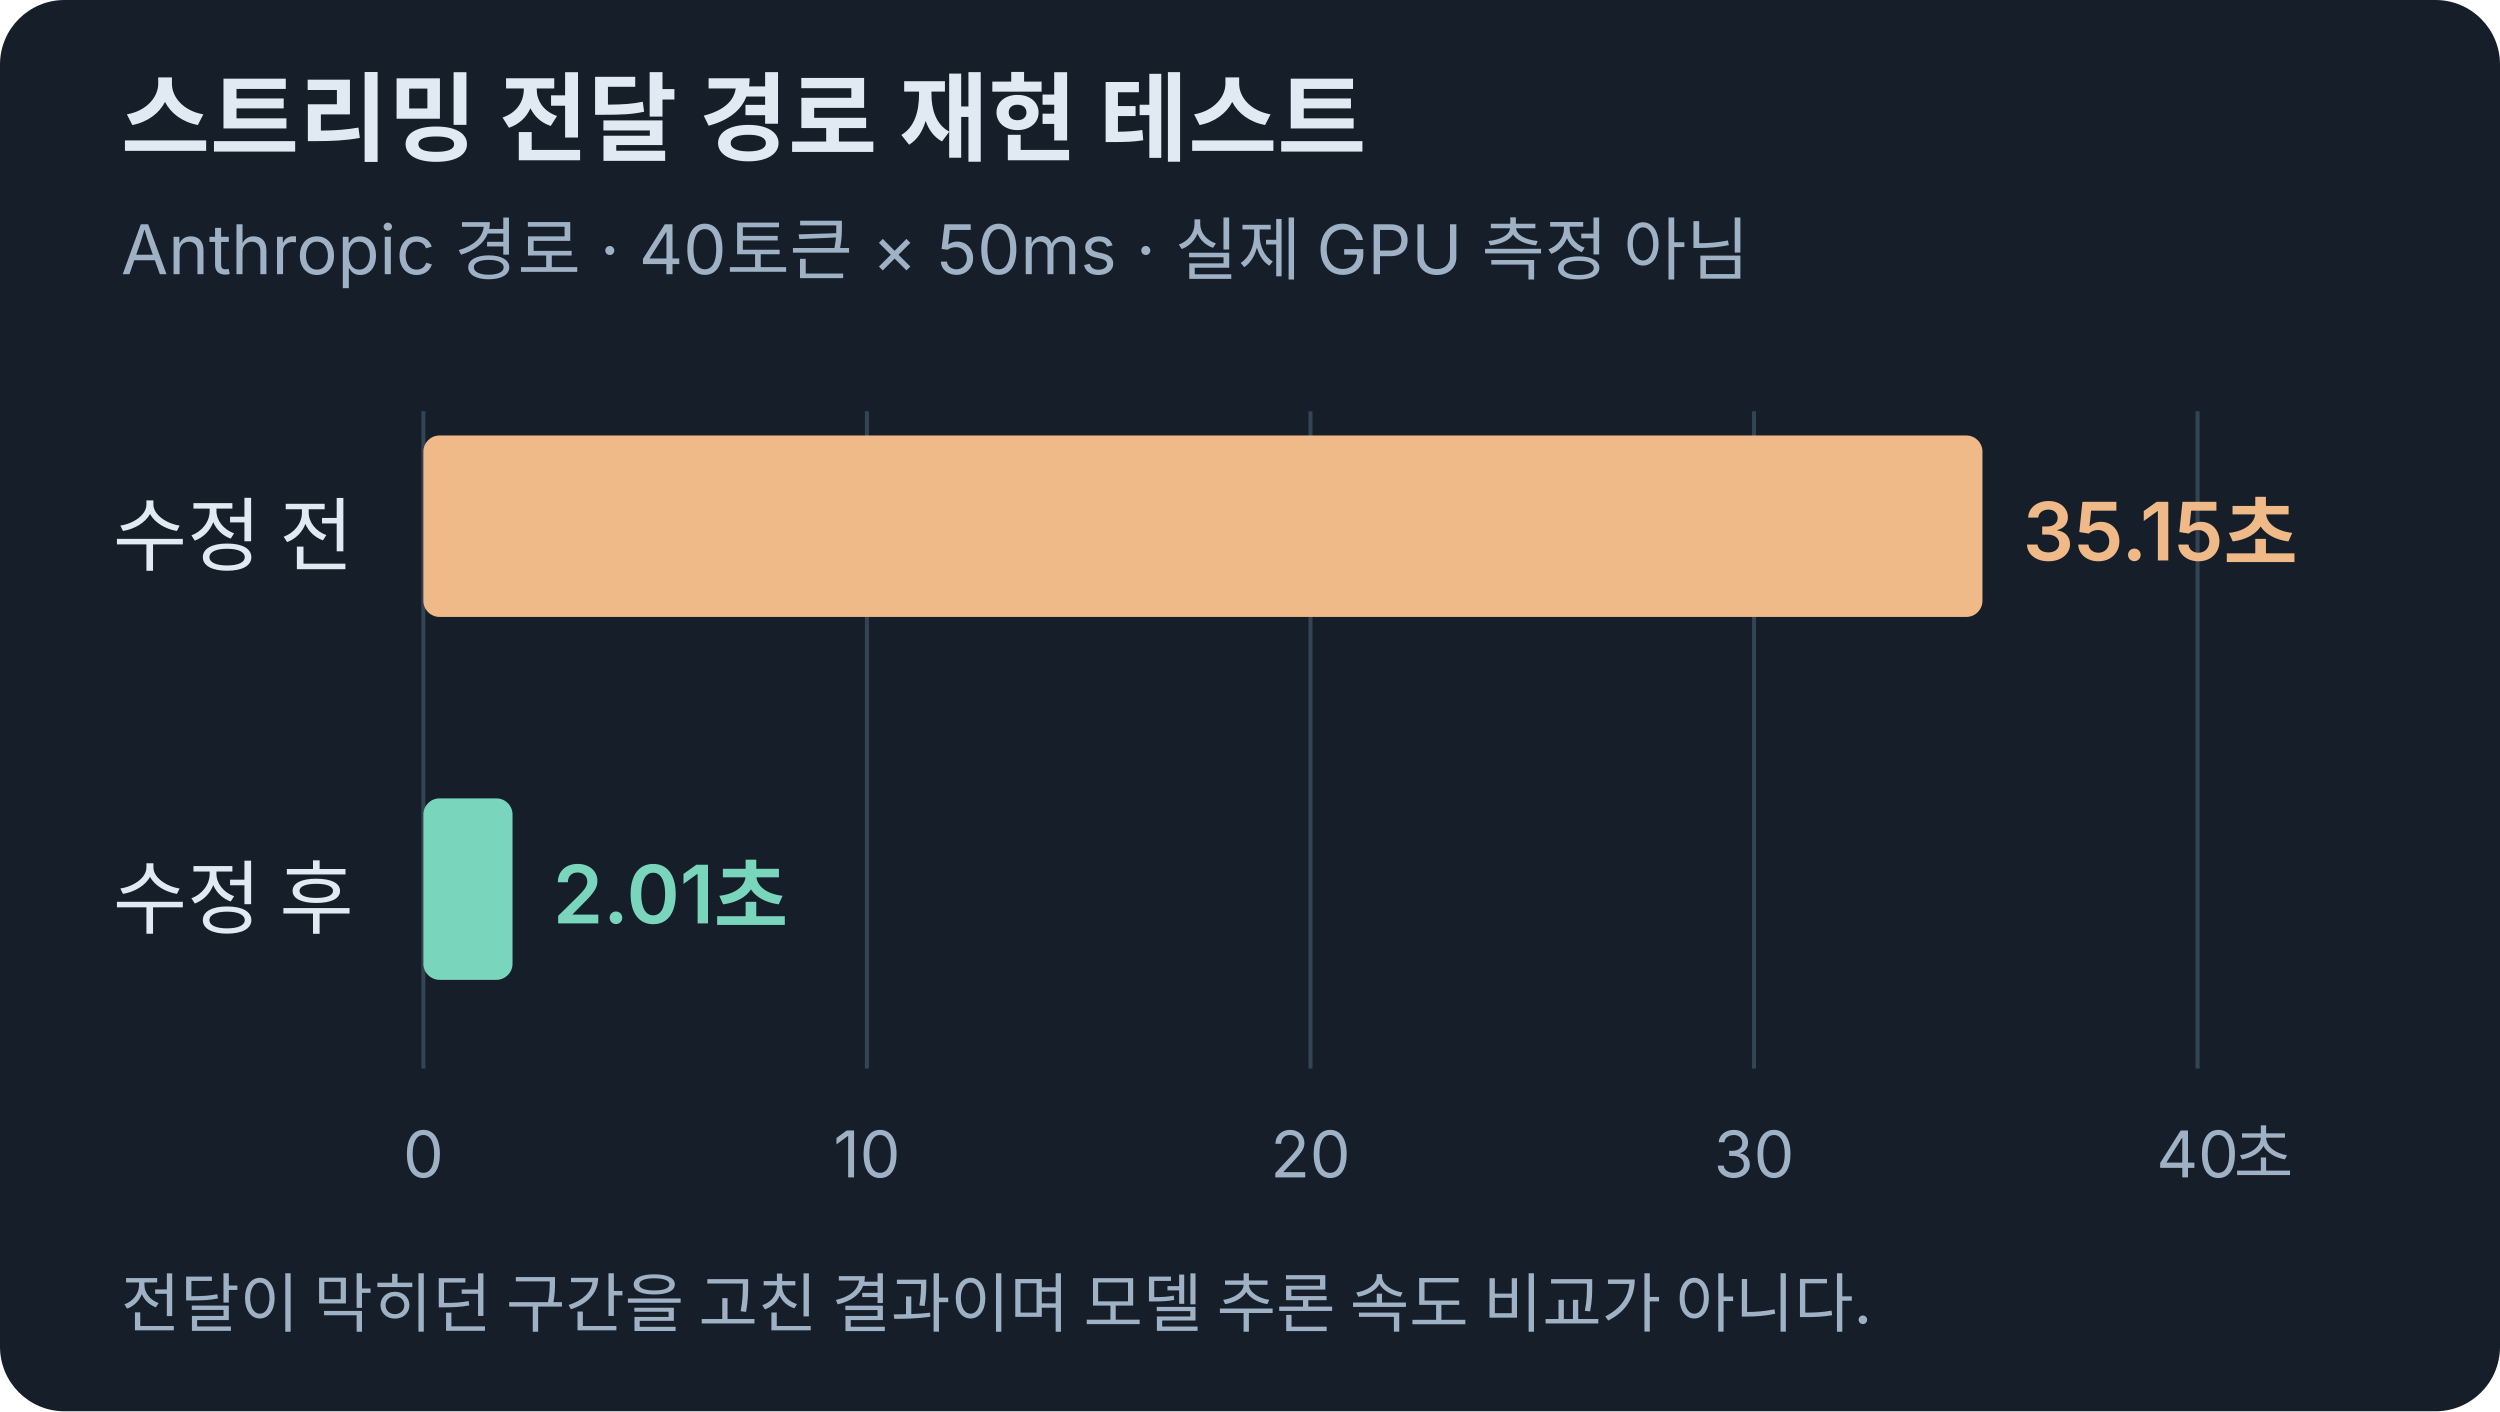
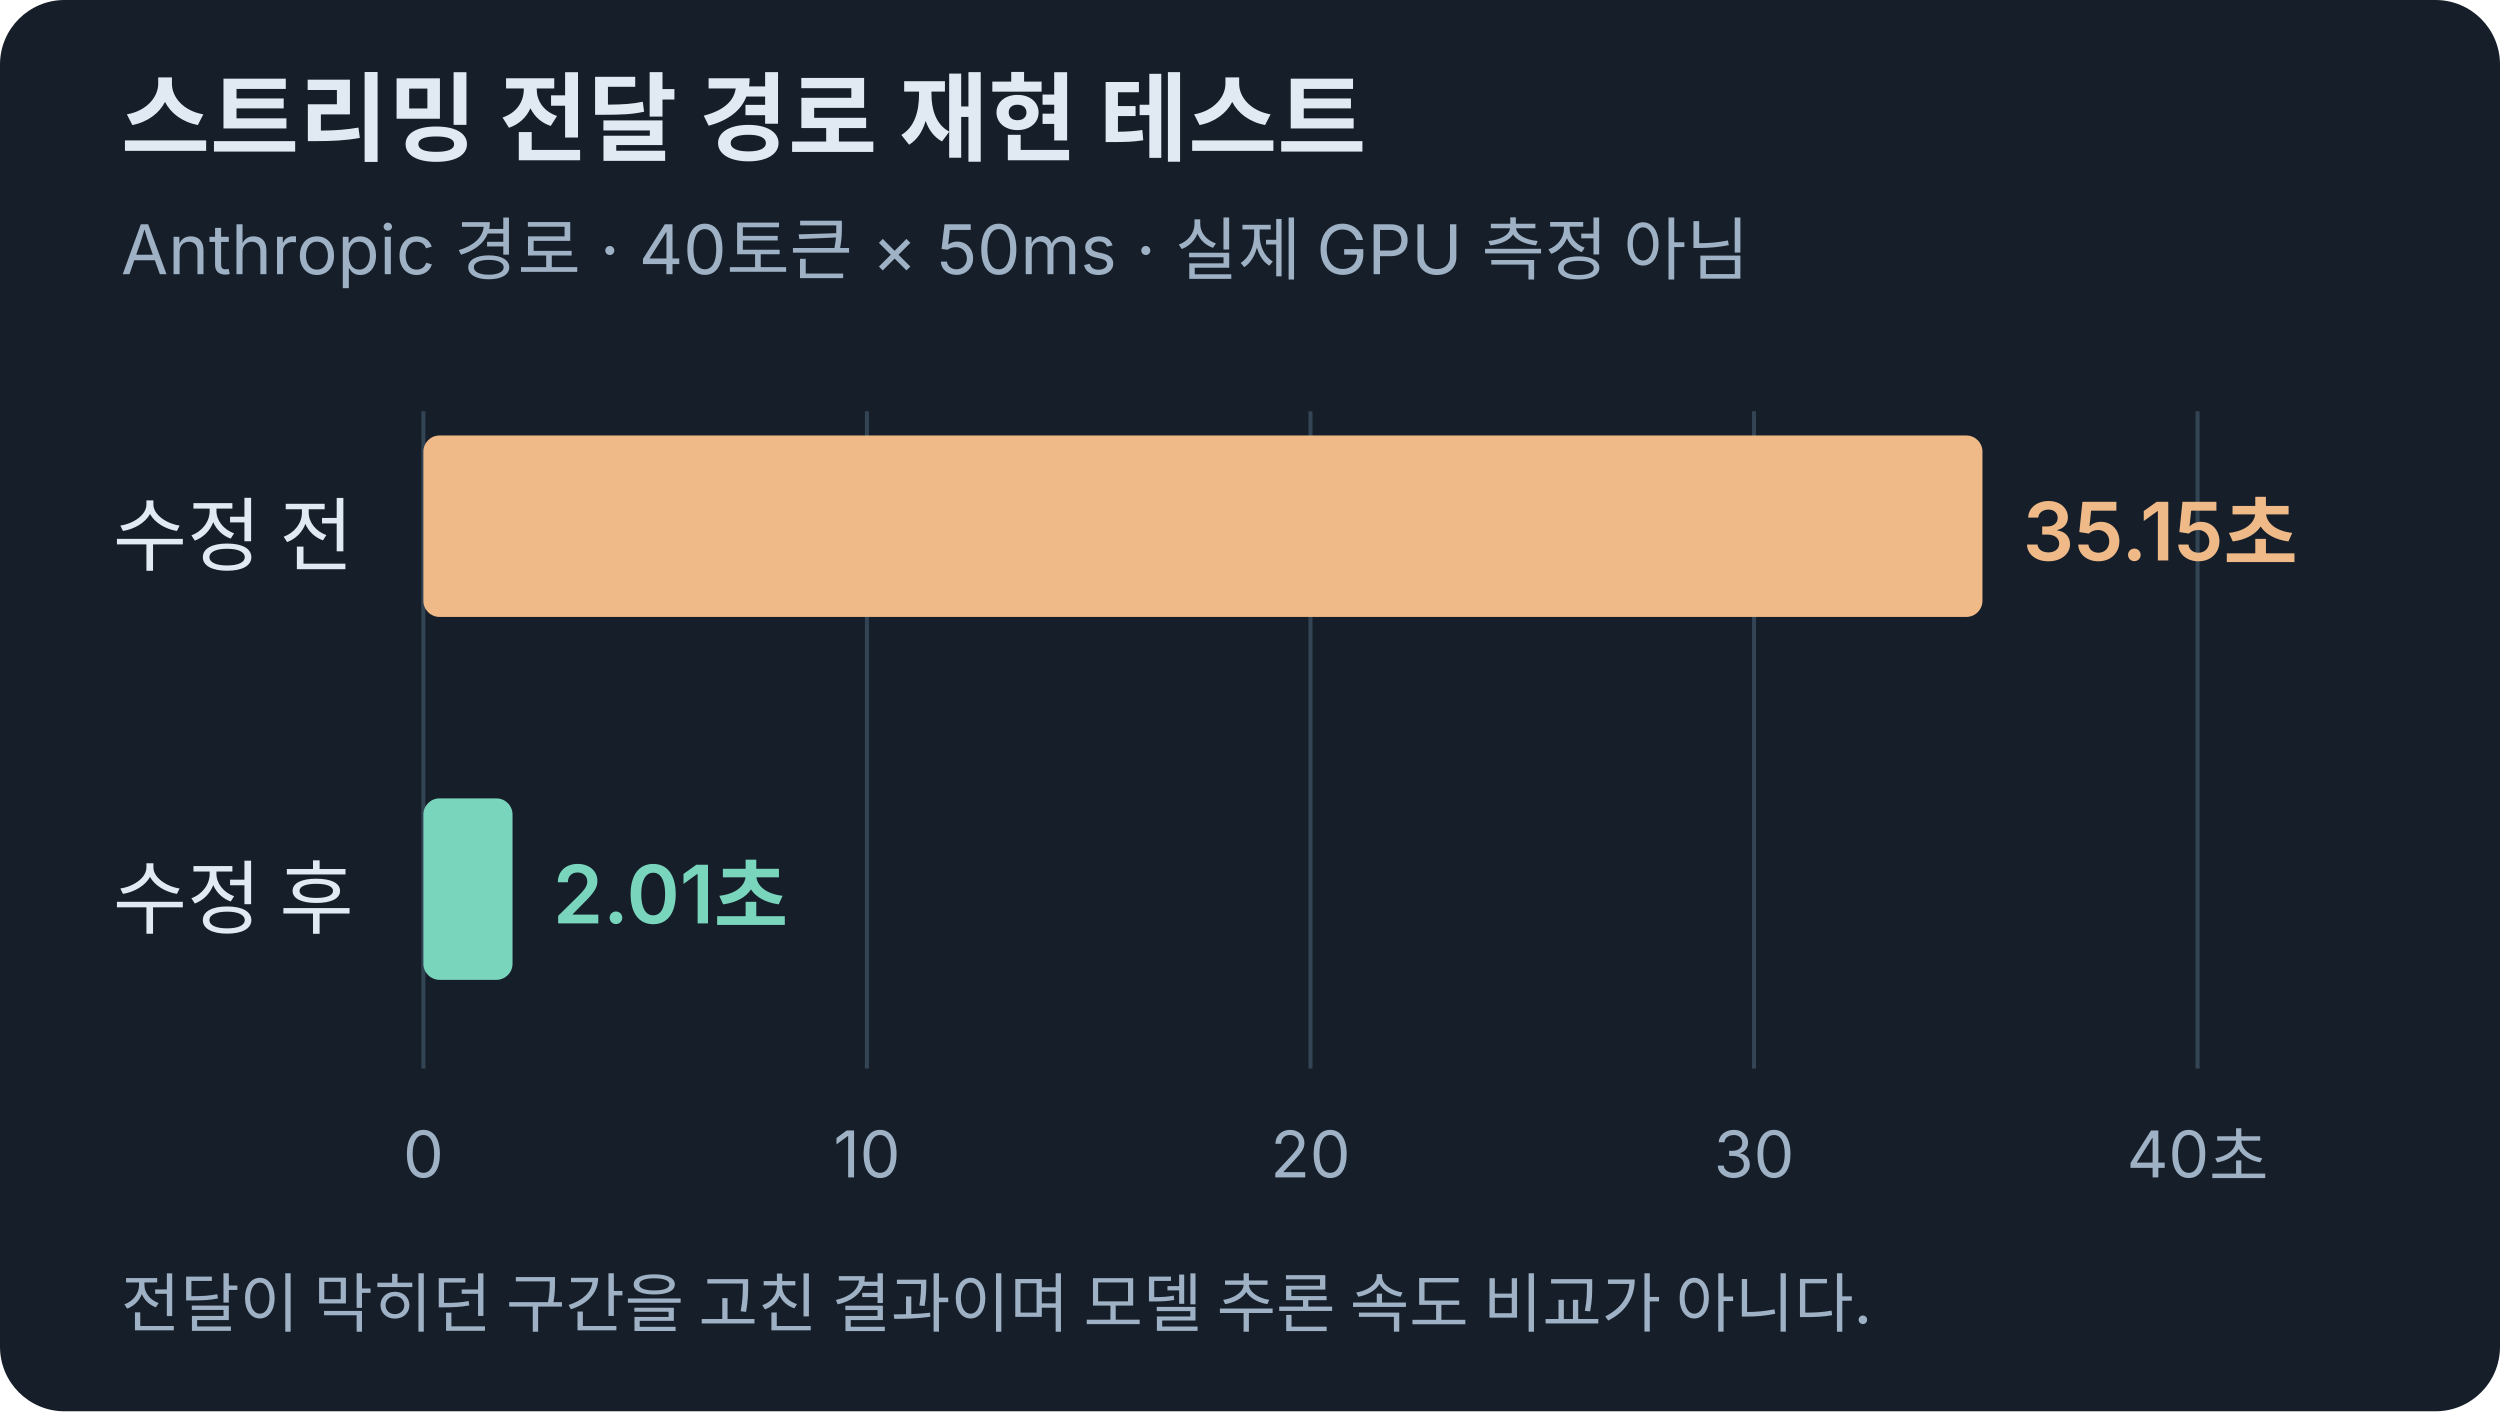
<svg xmlns="http://www.w3.org/2000/svg" viewBox="0 0 620 350" role="img" aria-labelledby="title">
  <rect width="620" height="350" rx="16" fill="#151e29" />
  <g font-family="-apple-system,BlinkMacSystemFont,Segoe UI,Noto Sans KR,sans-serif">
    <text x="30" y="38" font-size="24" fill="#e1eaf2" font-weight="700" text-anchor="start">스트리밍 전달 경로 재현 테스트</text>
    <text x="30" y="68" font-size="17" fill="#9fb1c4" font-weight="400" text-anchor="start">Anthropic 경로 · 40토큰 × 50ms · 실제 GPU 측정 아님</text>
    <path d="M105.0 102V265" stroke="#334454" stroke-width="1" />
    <text x="105.0" y="292" font-size="16" fill="#9fb1c4" font-weight="400" text-anchor="middle">0</text>
    <path d="M215.0 102V265" stroke="#334454" stroke-width="1" />
    <text x="215.0" y="292" font-size="16" fill="#9fb1c4" font-weight="400" text-anchor="middle">10</text>
    <path d="M325.0 102V265" stroke="#334454" stroke-width="1" />
    <text x="325.0" y="292" font-size="16" fill="#9fb1c4" font-weight="400" text-anchor="middle">20</text>
    <path d="M435.0 102V265" stroke="#334454" stroke-width="1" />
    <text x="435.0" y="292" font-size="16" fill="#9fb1c4" font-weight="400" text-anchor="middle">30</text>
    <path d="M545.0 102V265" stroke="#334454" stroke-width="1" />
-     <text x="545.0" y="292" font-size="16" fill="#9fb1c4" font-weight="400" text-anchor="middle">40</text>
+     <text x="545.0" y="292" font-size="16" fill="#9fb1c4" font-weight="400" text-anchor="middle">40초</text>
    <text x="28" y="140" font-size="20" fill="#e1eaf2" font-weight="400" text-anchor="start">수정 전</text>
    <rect x="105" y="108" width="386.65" height="45" rx="4" fill="#efba88" />
    <text x="501.65" y="139" font-size="20" fill="#efba88" font-weight="600" text-anchor="start">35.15초</text>
    <text x="28" y="230" font-size="20" fill="#e1eaf2" font-weight="400" text-anchor="start">수정 후</text>
    <rect x="105" y="198" width="22.11" height="45" rx="4" fill="#7ad5bd" />
    <text x="137.11" y="229" font-size="20" fill="#7ad5bd" font-weight="600" text-anchor="start">2.01초</text>
-     <text x="554" y="292" font-size="16" fill="#9fb1c4" font-weight="400" text-anchor="start">초</text>
    <text x="30" y="329" font-size="16" fill="#9fb1c4" font-weight="400" text-anchor="start">전달이 막히던 구간을 고친 결과이며 모델 추론 속도 비교가 아니다.</text>
  </g>
</svg>
